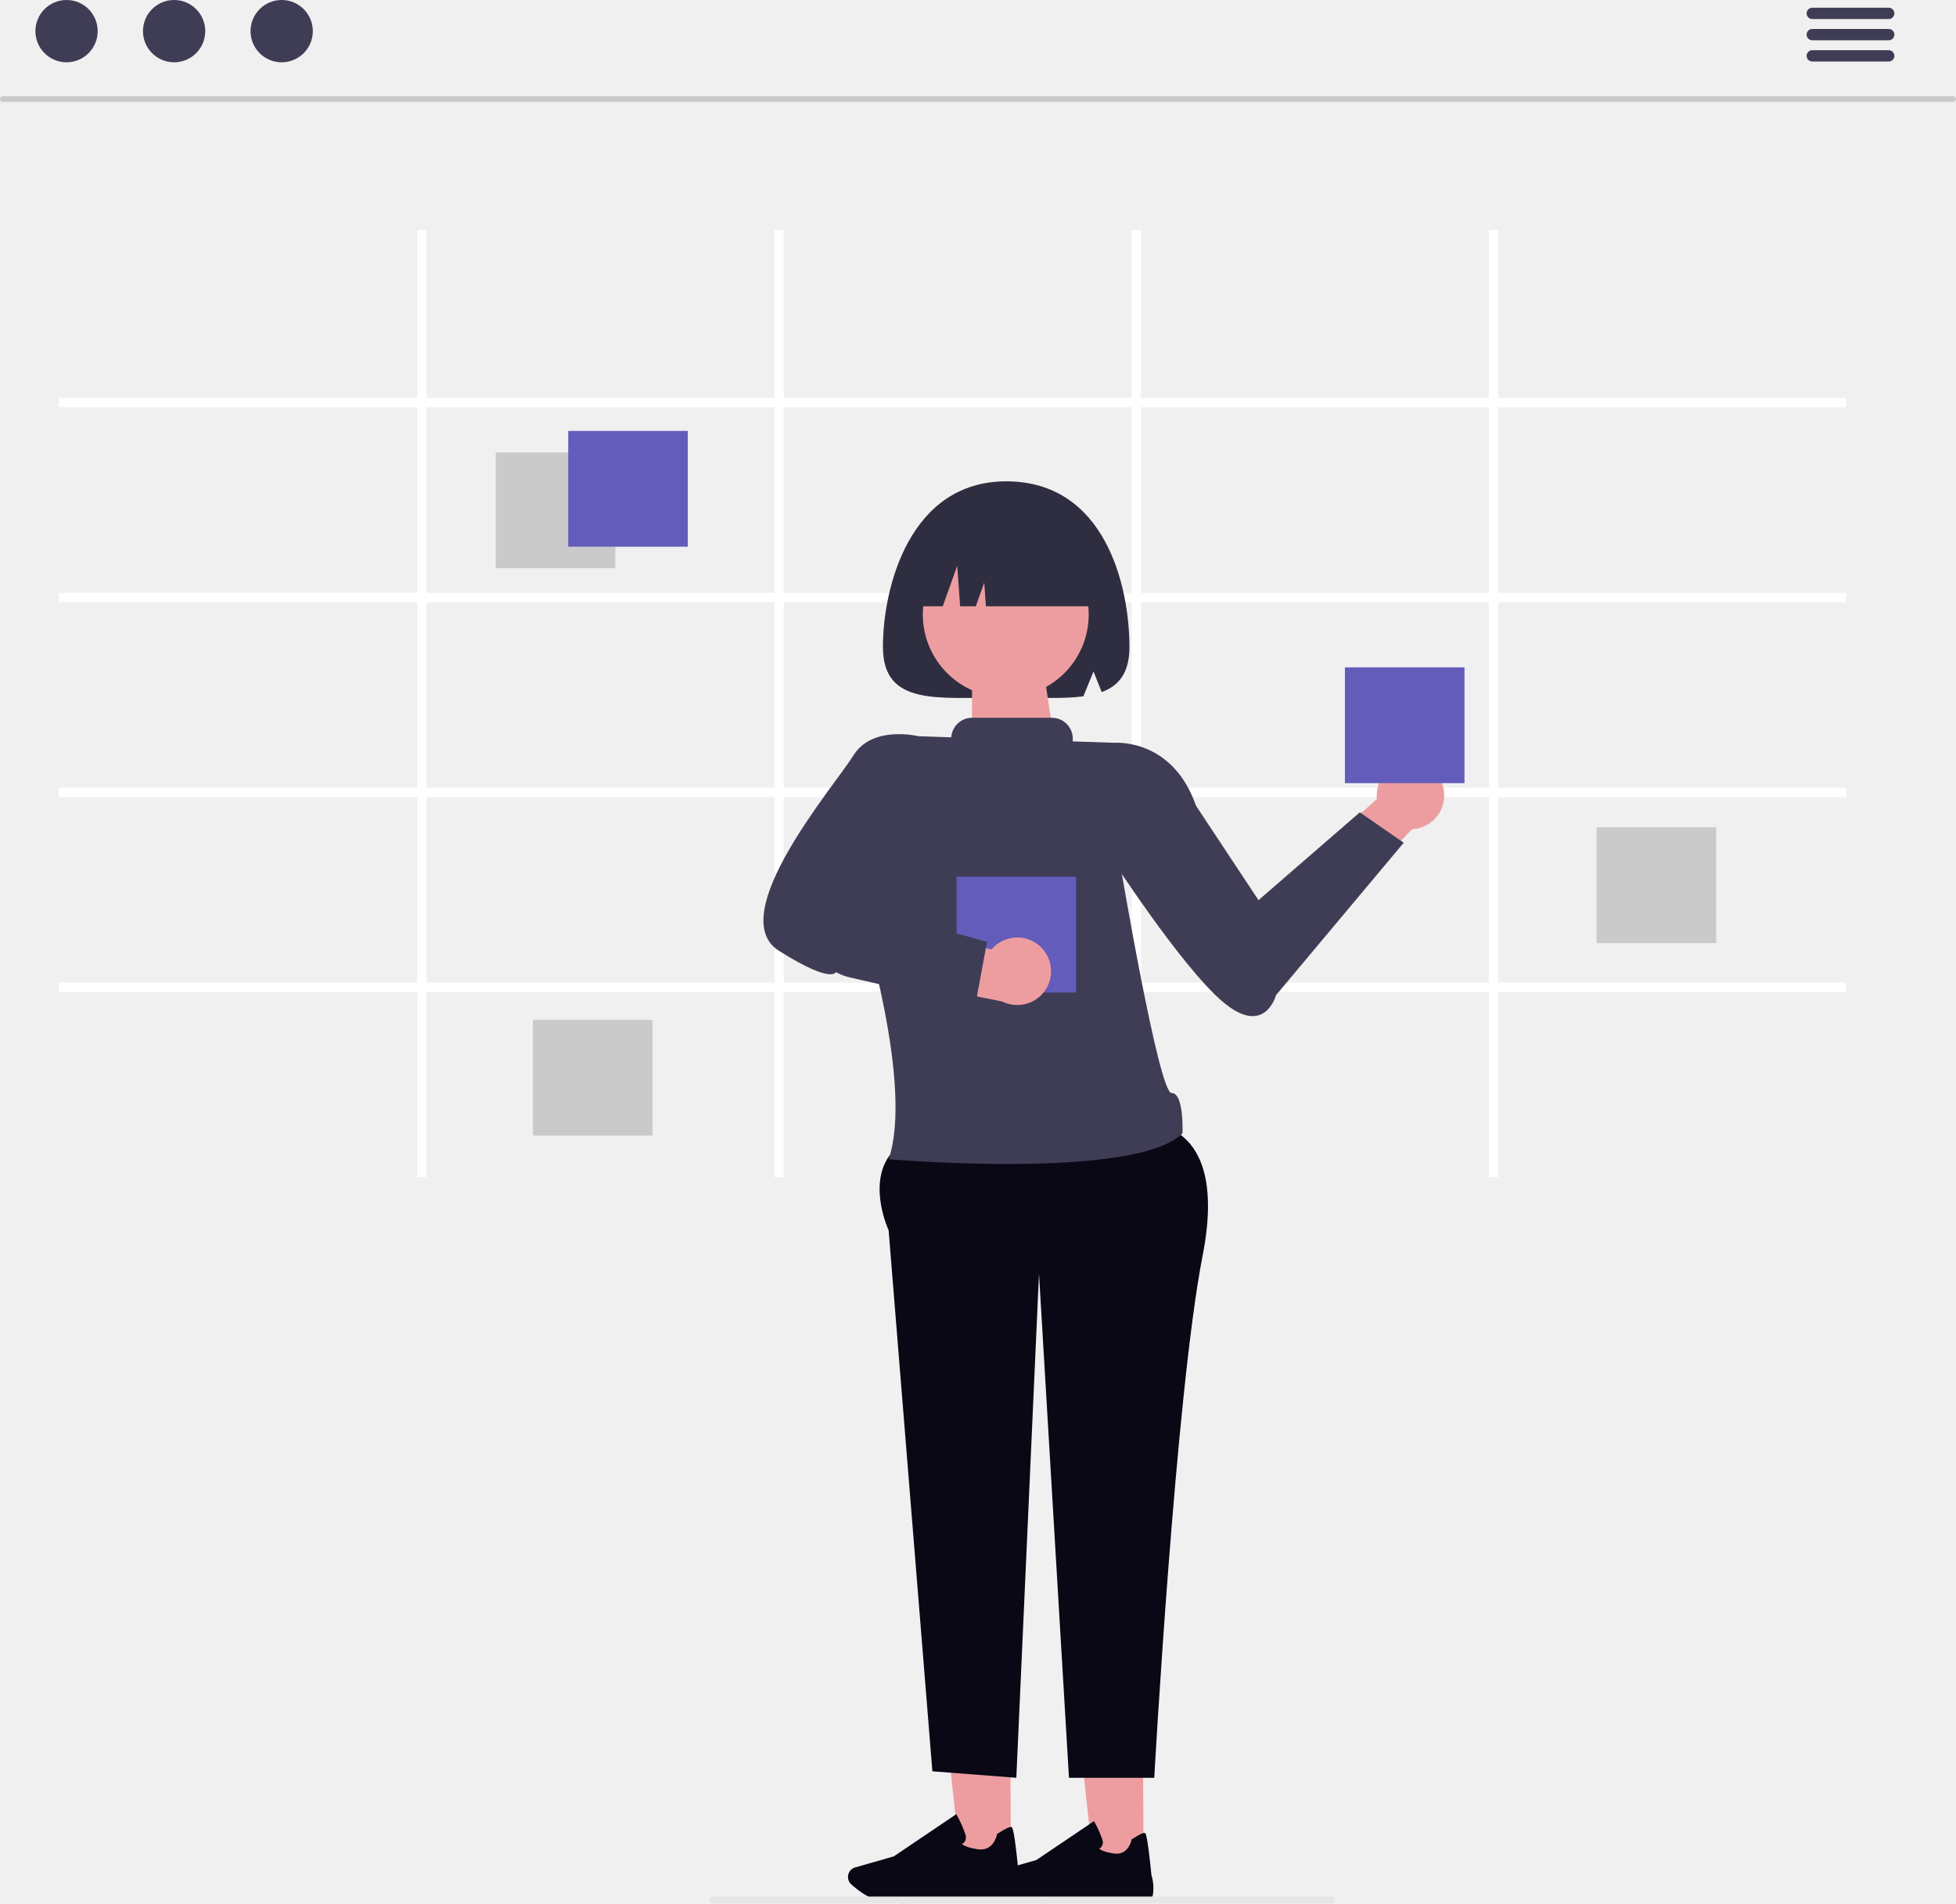
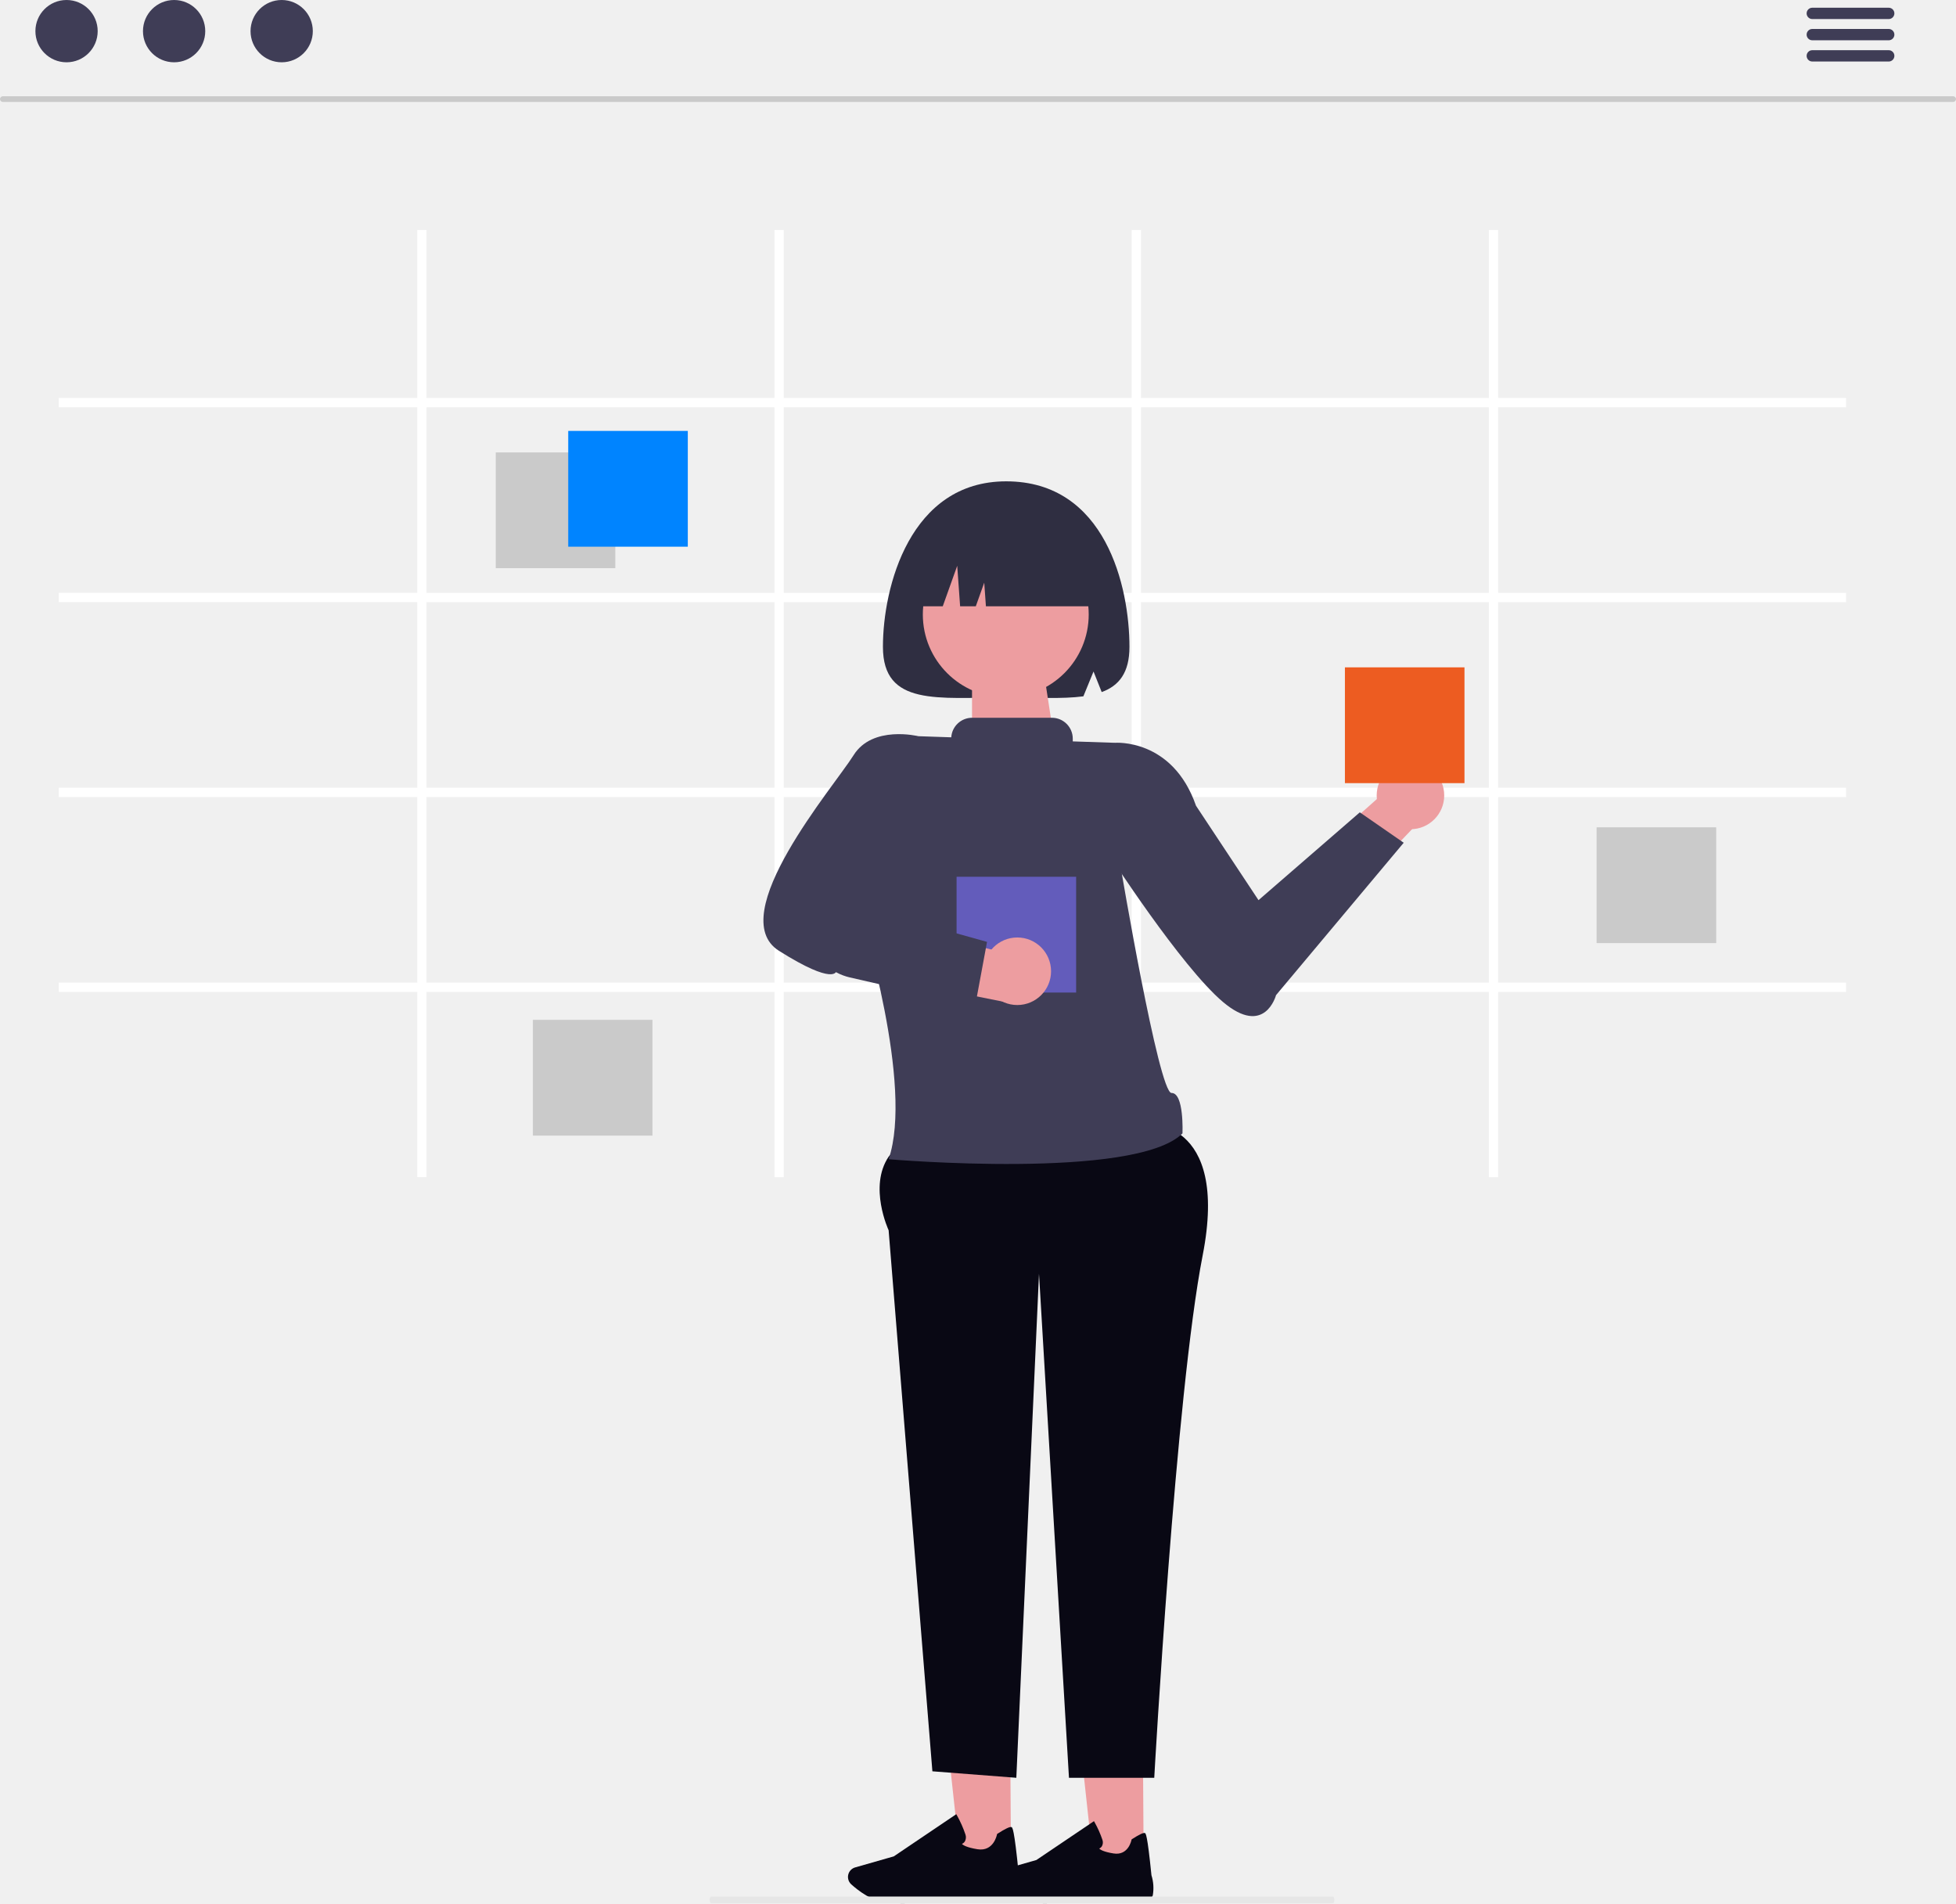
<svg xmlns="http://www.w3.org/2000/svg" viewBox="0 0 800.838 779.08">
  <g transform="translate(-241 -311)">
    <path d="M519.024,573.53h-20.76L486.23,462.64h32.079Z" transform="translate(190.213 498.708)" fill="#ed9da0" />
    <path d="M477.854,592.047c-2.184,0-4.13-.05-5.59-.189-5.51-.506-10.772-4.577-13.413-6.95a3.761,3.761,0,0,1-.953-4.24h0a3.76,3.76,0,0,1,2.432-2.154l14.565-4.16,23.59-15.915.268.477a42.113,42.113,0,0,1,3.187,7.168,3.194,3.194,0,0,1-.228,2.661,2.538,2.538,0,0,1-1.092.913c.427.447,1.767,1.35,5.888,2.006,6.027.953,7.278-5.282,7.337-5.54l.04-.208.179-.119c2.869-1.847,4.627-2.681,5.232-2.5.377.109,1.013.308,2.72,17.285a17.434,17.434,0,0,1,.556,8.181c-.884,4.071-18.646,2.671-22.2,2.343-.1.01-13.393.953-22.508.953Z" transform="translate(190.418 498.023)" fill="#090814" />
    <path d="M471.794,573.53h-20.75L439.01,462.64h32.079Z" transform="translate(183.128 498.708)" fill="#ed9da0" />
    <path d="M432.34,594.9c-2.369,0-4.48-.054-6.063-.2-5.977-.549-11.685-4.965-14.55-7.539a4.08,4.08,0,0,1-1.034-4.6h0a4.079,4.079,0,0,1,2.639-2.337l15.8-4.513L454.72,558.44l.291.517a45.686,45.686,0,0,1,3.457,7.776,3.465,3.465,0,0,1-.248,2.886,2.754,2.754,0,0,1-1.185.991c.463.485,1.917,1.465,6.387,2.176,6.537,1.034,7.894-5.729,7.959-6.01l.043-.226.194-.129c3.1-2,5.019-2.908,5.676-2.714.409.118,1.1.334,2.951,18.75a18.913,18.913,0,0,1,.6,8.874c-.958,4.416-20.226,2.9-24.082,2.542-.108.011-14.529,1.034-24.415,1.034Z" transform="translate(177.804 495.173)" fill="#090814" />
    <path d="M1110.063,199.066H311.543a1.159,1.159,0,0,1,0-2.318h798.52a1.159,1.159,0,1,1,0,2.318Z" transform="translate(-69.384 153.657)" fill="#cacaca" />
    <circle cx="12.749" cy="12.749" r="12.749" transform="translate(255.496 311)" fill="#3f3d56" />
    <circle cx="12.749" cy="12.749" r="12.749" transform="translate(299.536 311)" fill="#3f3d56" />
    <circle cx="12.749" cy="12.749" r="12.749" transform="translate(343.577 311)" fill="#3f3d56" />
    <path d="M878.993,175.17H847.7a2.318,2.318,0,0,1,0-4.636h31.292a2.318,2.318,0,0,1,0,4.636Z" transform="translate(135.299 143.628)" fill="#3f3d56" />
    <path d="M878.993,181.457H847.7a2.318,2.318,0,0,1,0-4.636h31.292a2.318,2.318,0,0,1,0,4.636Z" transform="translate(135.299 146.033)" fill="#3f3d56" />
    <path d="M878.993,187.744H847.7a2.318,2.318,0,0,1,0-4.636h31.292a2.318,2.318,0,0,1,0,4.636Z" transform="translate(135.299 148.438)" fill="#3f3d56" />
    <rect width="731.775" height="387.705" transform="translate(265.056 405.135)" fill="#f0f0f0" />
    <path d="M1059.558,308.9v-3.8H917.11v-68.77h-3.8V305.1H770.86v-68.77h-3.8V305.1H624.61v-68.77h-3.8V305.1H478.36v-68.77h-3.8V305.1H327.783v3.8H474.558v75.973H327.783v3.8H474.558v75.973H327.783v3.8H474.558v75.959H327.783v3.8H474.558v75.821h3.8V548.217H620.808v75.821h3.8V548.217H767.058v75.821h3.8V548.217H913.308v75.821h3.8V548.217h142.448v-3.8H917.11V468.455h142.448v-3.8H917.11V388.68h142.448v-3.8H917.11V308.9Zm-438.75,235.51H478.36V468.455H620.808Zm0-79.761H478.36V388.68H620.808Zm0-79.775H478.36V308.9H620.808Zm146.25,159.537H624.61V468.455H767.058Zm0-79.761H624.61V388.68H767.058Zm0-79.775H624.61V308.9H767.058Zm146.25,159.537H770.86V468.455H913.308Zm0-79.761H770.86V388.68H913.308Zm0-79.775H770.86V308.905H913.308Z" transform="translate(-62.727 168.802)" fill="#fff" />
    <rect width="48.956" height="47.395" transform="translate(443.971 496.183)" fill="#cacaca" />
    <rect width="48.956" height="47.395" transform="translate(894.694 649.65)" fill="#cacaca" />
    <rect width="48.956" height="47.395" transform="translate(459.179 728.457)" fill="#cacaca" />
-     <rect width="48.956" height="47.395" transform="translate(473.648 487.389)" fill="#635cbb" />
+     <rect width="48.956" height="47.395" transform="translate(473.648 487.389)" fill="#0084ff" />
    <path d="M370.13,284.4l58.095-51.76,17.139,8.492-69.677,73.081Z" transform="translate(382.606 400.004)" fill="#ed9da0" />
    <circle cx="13.826" cy="13.826" r="13.826" transform="translate(804.651 622.781)" fill="#ed9da0" />
    <path d="M679.631,500.89s34.565-2.57,23.5,53.966S683.309,768.7,683.309,768.7H648.393l-12.271-206.3-9.284,206.3-34.366-2.653L574.555,544.577s-8.305-17.807,0-30.1S679.631,500.89,679.631,500.89Z" transform="translate(30.272 270.011)" fill="#090814" />
    <path d="M633.533,393.318l9.6-5.141s23.644-2.017,33.293,25.758l25.59,38.651,41.478-35.947,17.974,12.443L709.19,491.47s-4.55,17.291-21.736,2.777-47.008-60.834-47.008-60.834Z" transform="translate(54.249 226.882)" fill="#3f3d56" />
    <path d="M622.311,310.753c-39.428,0-50.464,43.312-50.464,67.747s22.594,20.739,50.464,20.739c11.963,0,22.946.675,31.6-.48l4.16-10.158,3.348,8.417c7.1-2.608,11.362-7.91,11.362-18.518C672.775,354.065,663.1,310.753,622.311,310.753Z" transform="translate(30.648 197.274)" fill="#2f2e41" />
    <path d="M0,0H29.3l5.936,38.712H0Z" transform="translate(638.975 585.451)" fill="#ed9da0" />
    <circle cx="33.958" cy="33.958" r="33.958" transform="translate(618.832 528.556)" fill="#ed9da0" />
    <path d="M579.846,357.7h13.431l5.925-16.591,1.185,16.591h6.419l3.456-9.678.691,9.678h47.7a35.947,35.947,0,0,0-35.947-35.947h-6.913A35.947,35.947,0,0,0,579.846,357.7Z" transform="translate(33.709 201.482)" fill="#2f2e41" />
-     <rect width="48.956" height="47.395" transform="translate(791.642 584.17)" fill="#635cbb" />
+     <rect width="48.956" height="47.395" transform="translate(791.642 584.17)" fill="#ed5c21" />
    <path d="M692.429,534.337c-5.214.067-20.918-93.117-20.918-93.117L669.16,391,652,390.428V389.3a8.546,8.546,0,0,0-8.546-8.546H610.774a8.539,8.539,0,0,0-8.518,8L588.8,388.3l-23.3,74.043s21.475,68.8,11.11,99.117c0,0,100.981,8.672,120.313-10.576C696.917,550.886,697.643,534.27,692.429,534.337Z" transform="translate(28.218 224.055)" fill="#3f3d56" />
    <path d="M605.692,395.674l-5.784-9.225s-18.817-4.652-26.564,7.817-53.431,65.6-30.518,80.032,23.5,8.3,23.5,8.3L593,445.2Z" transform="translate(17.108 225.909)" fill="#3f3d56" />
    <rect width="48.956" height="47.395" transform="translate(632.645 669.89)" fill="#635cbb" />
    <path d="M571.637,440.715l-17.032-1.8h0a16.709,16.709,0,0,0,11.859,23.477l67.392,13.45-7.03-21.65Z" transform="translate(23.447 246.306)" fill="#ed9da0" />
    <circle cx="13.826" cy="13.826" r="13.826" transform="translate(643.68 694.743)" fill="#ed9da0" />
    <path d="M618.383,478.1l-51.342-11.732a22.181,22.181,0,0,1-16.083-14.712l-2.075-6.4,13.325-10.486,61.045,17.062Z" transform="translate(21.863 244.72)" fill="#3f3d56" />
    <path d="M680.933,732.518H426.491c-.369,0-.668-.619-.668-1.383s.3-1.383.668-1.383H680.933c.369,0,.668.619.668,1.383S681.3,732.518,680.933,732.518Z" transform="translate(105.729 357.561)" fill="#e6e6e6" />
  </g>
</svg>
